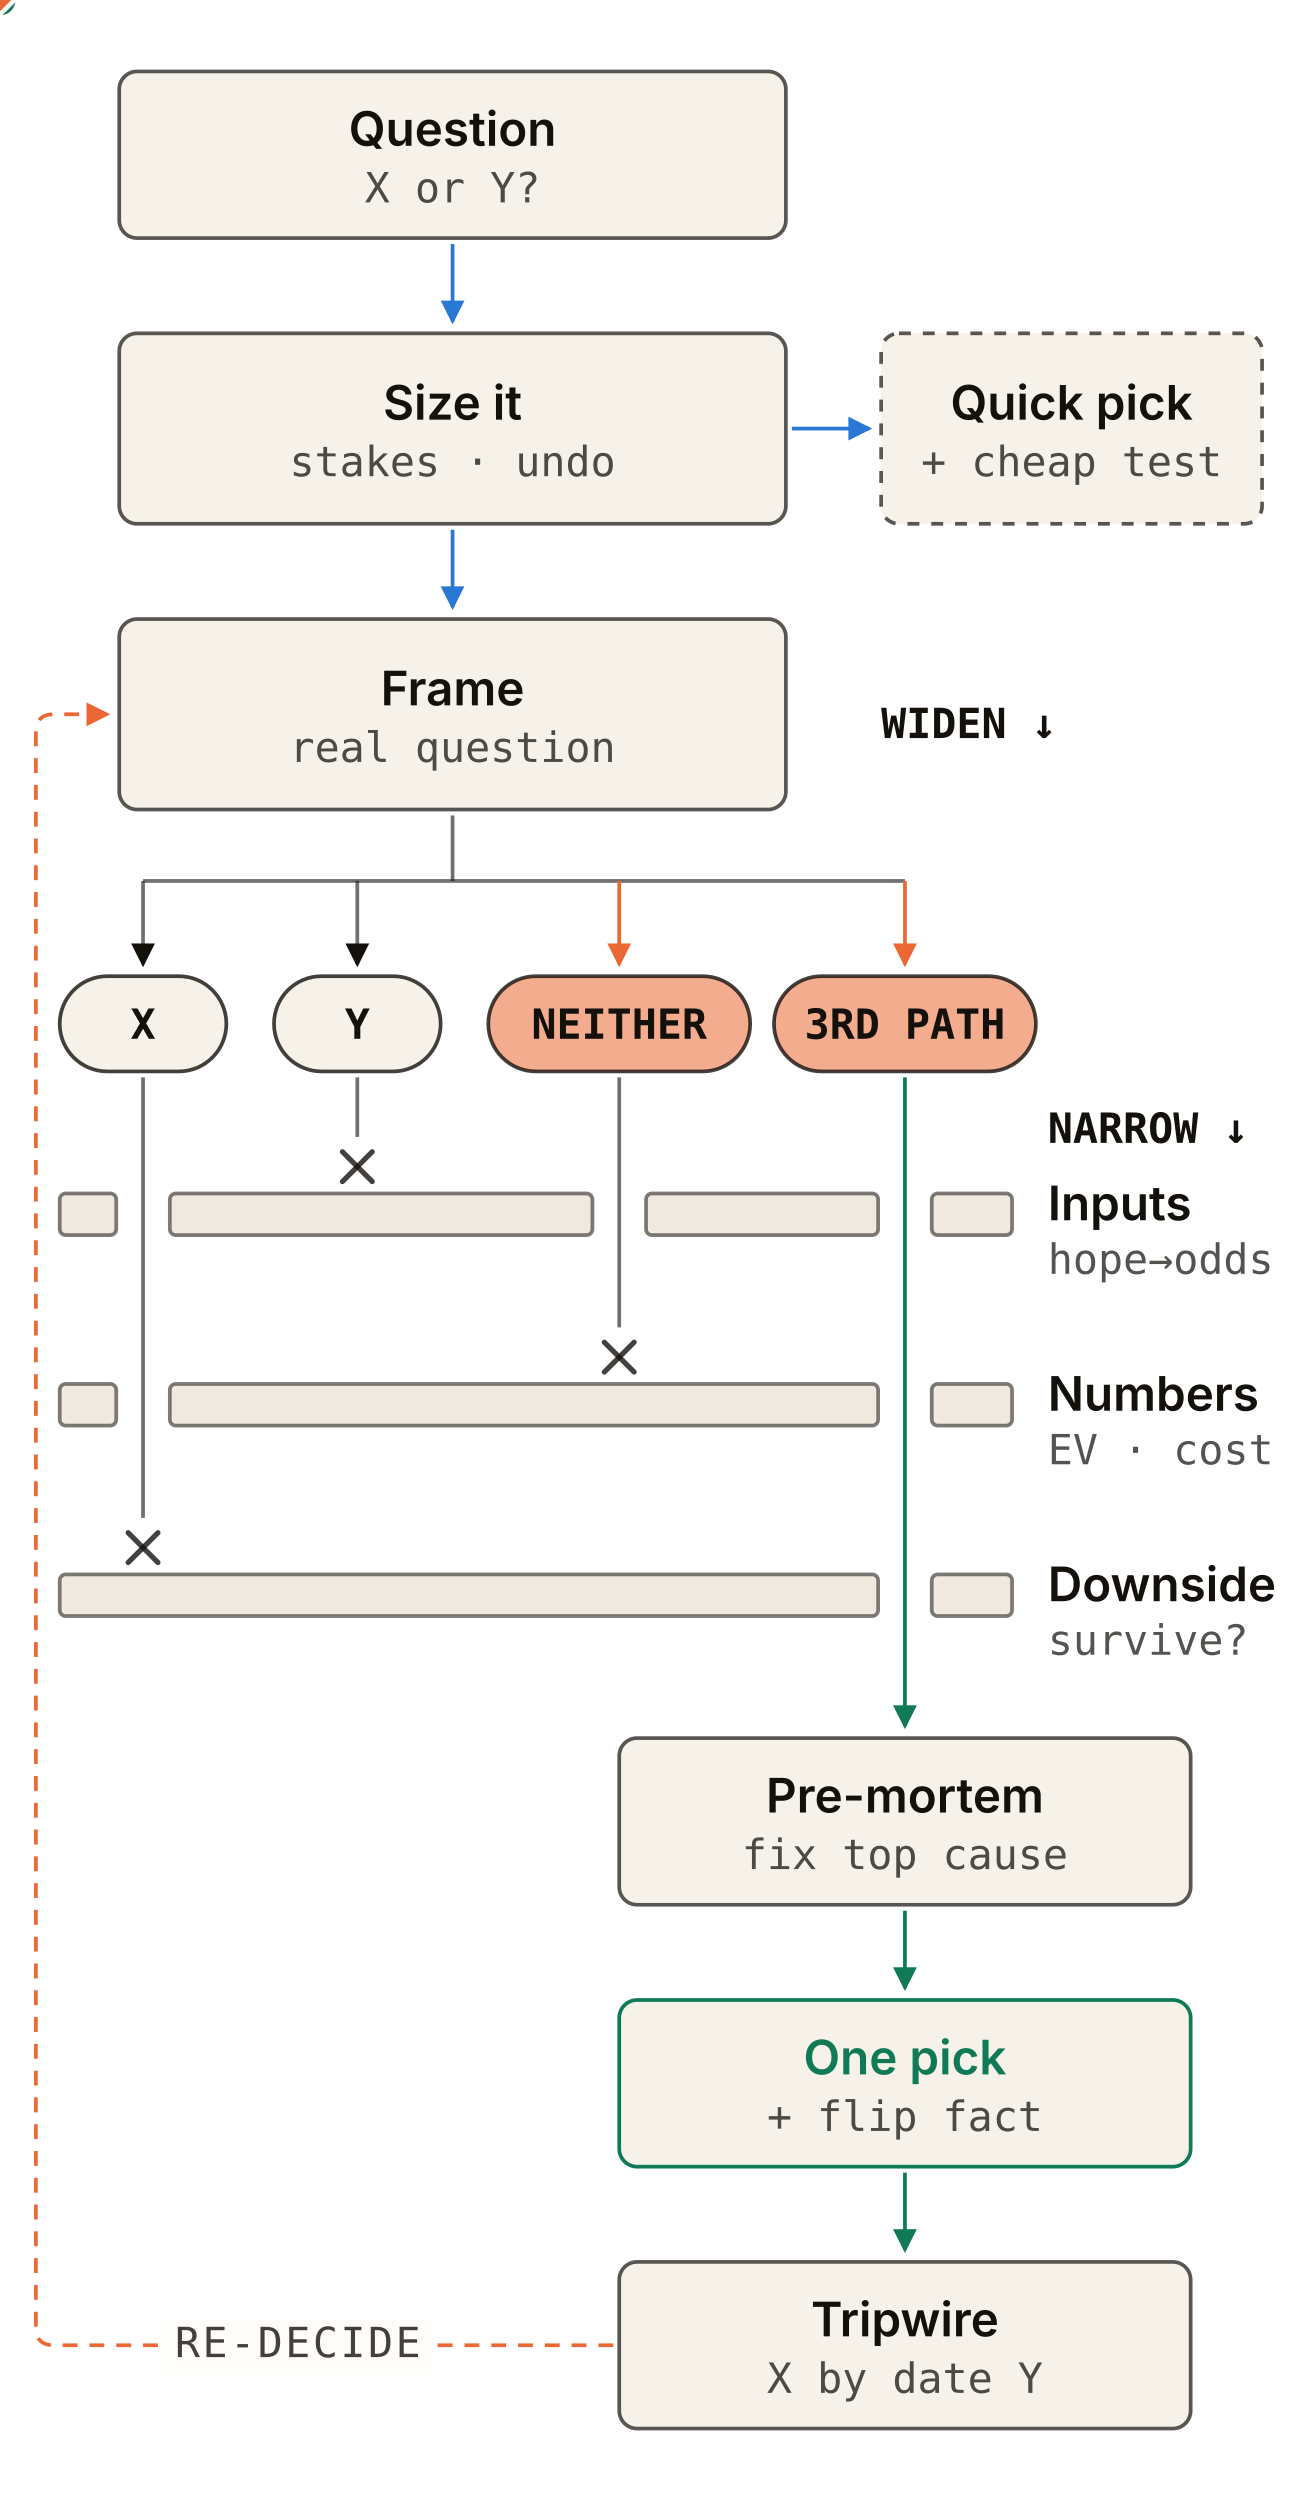
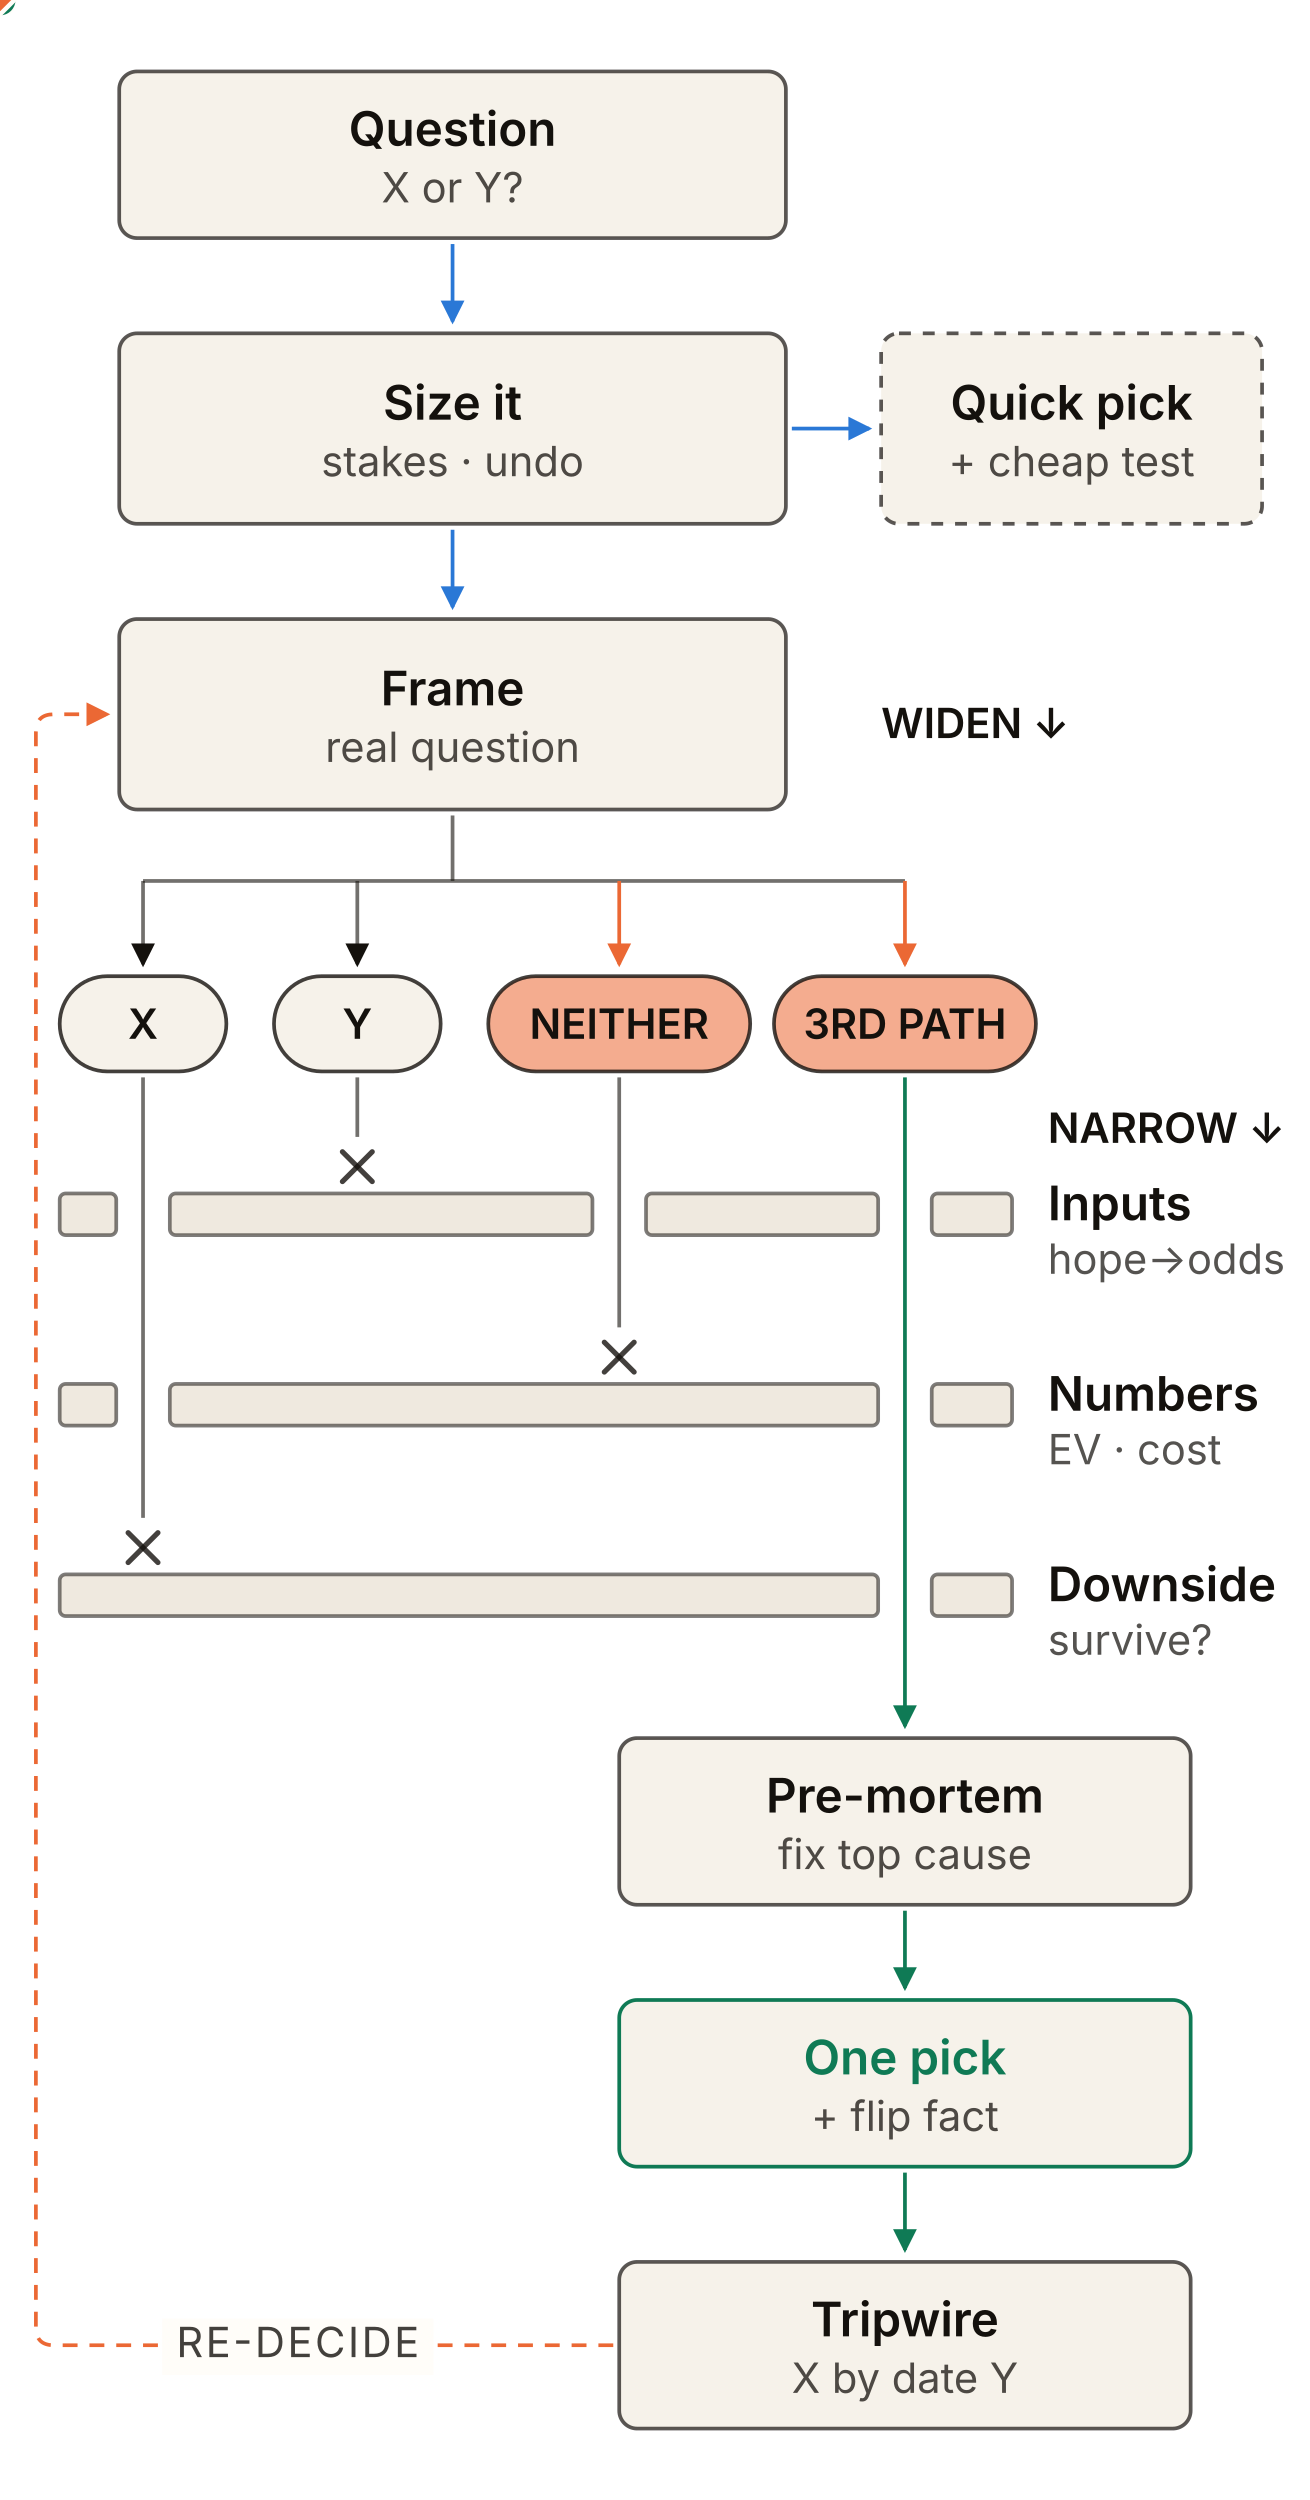
<svg xmlns="http://www.w3.org/2000/svg" viewBox="0 0 440 840" width="350" height="668" color="#14110d" font-family="ui-sans-serif, system-ui, -apple-system, 'Segoe UI', Inter, Helvetica, Arial, sans-serif" role="img" aria-label="The decide skill top to bottom. A question is sized; a decision that is cheap to undo exits right as a quick pick with a cheap test. Otherwise the frame step widens the two offered options, X and Y, to four by adding neither and a third path. Three walls, inputs, numbers and downside, each stop one option; which one stops where is illustrative. The survivor is pre-mortemed, becomes one pick with its flip fact, and gets a tripwire whose dashed line loops back up to the frame step to reopen the decision.">
  <style>text{user-select:none}</style>
  <g transform="translate(0,0)">
    <defs>
      <marker id="dpm-head" markerWidth="8" markerHeight="8" refX="7" refY="4" orient="auto-start-reverse" markerUnits="userSpaceOnUse">
        <path d="M0,0 L8,4 L0,8 z" fill="currentColor" />
      </marker>
      <marker id="dpm-head-accent" markerWidth="8" markerHeight="8" refX="7" refY="4" orient="auto-start-reverse" markerUnits="userSpaceOnUse">
        <path d="M0,0 L8,4 L0,8 z" fill="#0f7a55" />
      </marker>
      <marker id="dpm-head-request" markerWidth="8" markerHeight="8" refX="7" refY="4" orient="auto-start-reverse" markerUnits="userSpaceOnUse">
        <path d="M0,0 L8,4 L0,8 z" fill="#2a78d6" />
      </marker>
      <marker id="dpm-head-response" markerWidth="8" markerHeight="8" refX="7" refY="4" orient="auto-start-reverse" markerUnits="userSpaceOnUse">
        <path d="M0,0 L8,4 L0,8 z" fill="#0f7a55" />
      </marker>
      <marker id="dpm-head-change" markerWidth="8" markerHeight="8" refX="7" refY="4" orient="auto-start-reverse" markerUnits="userSpaceOnUse">
        <path d="M0,0 L8,4 L0,8 z" fill="#eb6834" />
      </marker>
    </defs>
    <g data-uipack="node">
      <rect x="40" y="24" width="224" height="56" rx="6" fill="#f6f2ea" stroke="currentColor" stroke-opacity="0.7" stroke-width="1.25" />
      <path class="uipack__touch-target" d="M 40 24 h 224 v 56 h -224 Z" fill="transparent" stroke="none" aria-hidden="true" />
      <text x="152" y="49" text-anchor="middle" font-size="16" font-weight="600" fill="currentColor">Question</text>
-       <text x="152" y="68" text-anchor="middle" font-size="14" font-family="ui-monospace, SFMono-Regular, Menlo, Consolas, monospace" fill="currentColor" fill-opacity="0.75">X or Y?</text>
+       <text x="152" y="68" text-anchor="middle" font-size="14" font-family="ui-sans-serif, system-ui, -apple-system, 'Segoe UI', Inter, Helvetica, Arial, sans-serif" fill="currentColor" fill-opacity="0.75">X or Y?</text>
    </g>
    <path data-uipack="connector" data-kind="request" d="M152,82 L152,108" fill="none" stroke="#2a78d6" stroke-opacity="1" stroke-width="1.25" marker-end="url(#dpm-head-request)" />
    <g data-uipack="node">
      <rect x="40" y="112" width="224" height="64" rx="6" fill="#f6f2ea" stroke="currentColor" stroke-opacity="0.7" stroke-width="1.25" />
      <path class="uipack__touch-target" d="M 40 112 h 224 v 64 h -224 Z" fill="transparent" stroke="none" aria-hidden="true" />
      <text x="152" y="141" text-anchor="middle" font-size="16" font-weight="600" fill="currentColor">Size it</text>
-       <text x="152" y="160" text-anchor="middle" font-size="14" font-family="ui-monospace, SFMono-Regular, Menlo, Consolas, monospace" fill="currentColor" fill-opacity="0.75">stakes · undo</text>
+       <text x="152" y="160" text-anchor="middle" font-size="14" font-family="ui-sans-serif, system-ui, -apple-system, 'Segoe UI', Inter, Helvetica, Arial, sans-serif" fill="currentColor" fill-opacity="0.75">stakes · undo</text>
    </g>
    <path data-uipack="connector" data-kind="request" d="M266,144 L292,144" fill="none" stroke="#2a78d6" stroke-opacity="1" stroke-width="1.25" marker-end="url(#dpm-head-request)" />
    <g data-uipack="node">
      <rect x="296" y="112" width="128" height="64" rx="6" fill="#f6f2ea" stroke="currentColor" stroke-opacity="0.7" stroke-width="1.25" stroke-dasharray="4 4" />
      <path class="uipack__touch-target" d="M 296 112 h 128 v 64 h -128 Z" fill="transparent" stroke="none" aria-hidden="true" />
      <text x="360" y="141" text-anchor="middle" font-size="16" font-weight="600" fill="currentColor">Quick pick</text>
-       <text x="360" y="160" text-anchor="middle" font-size="14" font-family="ui-monospace, SFMono-Regular, Menlo, Consolas, monospace" fill="currentColor" fill-opacity="0.75">+ cheap test</text>
+       <text x="360" y="160" text-anchor="middle" font-size="14" font-family="ui-sans-serif, system-ui, -apple-system, 'Segoe UI', Inter, Helvetica, Arial, sans-serif" fill="currentColor" fill-opacity="0.75">+ cheap test</text>
    </g>
    <path data-uipack="connector" data-kind="request" d="M152,178 L152,204" fill="none" stroke="#2a78d6" stroke-opacity="1" stroke-width="1.25" marker-end="url(#dpm-head-request)" />
    <g data-uipack="packet" data-kind="request">
      <g>
        <rect x="-4" y="-4" width="8" height="8" rx="1.5" fill="#2a78d6" stroke="#fffdf9" stroke-width="1.5" />
        <animateTransform attributeName="transform" type="scale" dur="0.9s" begin="0s" repeatCount="indefinite" calcMode="spline" values="0;1.2;1;1;0" keyTimes="0;0.12;0.2;0.8;1" keySplines="0.2 0.9 0.3 1;0.4 0 0.6 1;0 0 1 1;0.6 0 0.9 0.4" />
      </g>
      <animateMotion dur="0.9s" begin="0s" repeatCount="indefinite" path="M152,180 L152,198" calcMode="linear" />
    </g>
    <g data-uipack="node">
      <rect x="40" y="208" width="224" height="64" rx="6" fill="#f6f2ea" stroke="currentColor" stroke-opacity="0.7" stroke-width="1.25" />
      <path class="uipack__touch-target" d="M 40 208 h 224 v 64 h -224 Z" fill="transparent" stroke="none" aria-hidden="true" />
      <text x="152" y="237" text-anchor="middle" font-size="16" font-weight="600" fill="currentColor">Frame</text>
-       <text x="152" y="256" text-anchor="middle" font-size="14" font-family="ui-monospace, SFMono-Regular, Menlo, Consolas, monospace" fill="currentColor" fill-opacity="0.75">real question</text>
+       <text x="152" y="256" text-anchor="middle" font-size="14" font-family="ui-sans-serif, system-ui, -apple-system, 'Segoe UI', Inter, Helvetica, Arial, sans-serif" fill="currentColor" fill-opacity="0.75">real question</text>
    </g>
-     <text x="296" y="248" font-size="14" font-family="ui-monospace, SFMono-Regular, Menlo, Consolas, monospace" font-weight="600" text-anchor="start" fill="currentColor" fill-opacity="1">WIDEN ↓</text>
+     <text x="296" y="248" font-size="14" font-family="ui-sans-serif, system-ui, -apple-system, 'Segoe UI', Inter, Helvetica, Arial, sans-serif" font-weight="600" text-anchor="start" fill="currentColor" fill-opacity="1">WIDEN ↓</text>
    <path data-uipack="connector" d="M152,274 L152,296" fill="none" stroke="currentColor" stroke-opacity="0.6" stroke-width="1.25" />
    <path data-uipack="connector" d="M48,296 L304,296" fill="none" stroke="currentColor" stroke-opacity="0.6" stroke-width="1.25" />
    <path data-uipack="connector" d="M48,296 L48,324" fill="none" stroke="currentColor" stroke-opacity="0.6" stroke-width="1.25" marker-end="url(#dpm-head)" />
    <path data-uipack="connector" d="M120,296 L120,324" fill="none" stroke="currentColor" stroke-opacity="0.6" stroke-width="1.25" marker-end="url(#dpm-head)" />
    <path data-uipack="connector" data-kind="change" d="M208,296 L208,324" fill="none" stroke="#eb6834" stroke-opacity="1" stroke-width="1.25" marker-end="url(#dpm-head-change)" />
    <path data-uipack="connector" data-kind="change" d="M304,296 L304,324" fill="none" stroke="#eb6834" stroke-opacity="1" stroke-width="1.25" marker-end="url(#dpm-head-change)" />
    <g data-uipack="chip">
      <rect x="20" y="328" width="56" height="32" rx="16" fill="#f6f2ea" stroke="currentColor" stroke-opacity="0.8" stroke-width="1.25" />
-       <text x="48" y="349.04" text-anchor="middle" font-size="14" font-weight="600" font-family="ui-monospace, SFMono-Regular, Menlo, Consolas, monospace" fill="currentColor">X</text>
+       <text x="48" y="349.04" text-anchor="middle" font-size="14" font-weight="600" font-family="ui-sans-serif, system-ui, -apple-system, 'Segoe UI', Inter, Helvetica, Arial, sans-serif" fill="currentColor">X</text>
    </g>
    <g data-uipack="chip">
      <rect x="92" y="328" width="56" height="32" rx="16" fill="#f6f2ea" stroke="currentColor" stroke-opacity="0.8" stroke-width="1.25" />
-       <text x="120" y="349.04" text-anchor="middle" font-size="14" font-weight="600" font-family="ui-monospace, SFMono-Regular, Menlo, Consolas, monospace" fill="currentColor">Y</text>
+       <text x="120" y="349.04" text-anchor="middle" font-size="14" font-weight="600" font-family="ui-sans-serif, system-ui, -apple-system, 'Segoe UI', Inter, Helvetica, Arial, sans-serif" fill="currentColor">Y</text>
    </g>
    <g data-uipack="chip" data-kind="change">
      <rect x="164" y="328" width="88" height="32" rx="16" fill="#eb6834" style="fill-opacity:0.55" stroke="currentColor" stroke-opacity="0.8" stroke-width="1.25" />
-       <text x="208" y="349.04" text-anchor="middle" font-size="14" font-weight="600" font-family="ui-monospace, SFMono-Regular, Menlo, Consolas, monospace" fill="currentColor">NEITHER</text>
+       <text x="208" y="349.04" text-anchor="middle" font-size="14" font-weight="600" font-family="ui-sans-serif, system-ui, -apple-system, 'Segoe UI', Inter, Helvetica, Arial, sans-serif" fill="currentColor">NEITHER</text>
    </g>
    <g data-uipack="chip" data-kind="change">
      <rect x="260" y="328" width="88" height="32" rx="16" fill="#eb6834" style="fill-opacity:0.55" stroke="currentColor" stroke-opacity="0.8" stroke-width="1.25" />
-       <text x="304" y="349.04" text-anchor="middle" font-size="14" font-weight="600" font-family="ui-monospace, SFMono-Regular, Menlo, Consolas, monospace" fill="currentColor">3RD PATH</text>
+       <text x="304" y="349.04" text-anchor="middle" font-size="14" font-weight="600" font-family="ui-sans-serif, system-ui, -apple-system, 'Segoe UI', Inter, Helvetica, Arial, sans-serif" fill="currentColor">3RD PATH</text>
    </g>
-     <text x="352" y="384" font-size="14" font-family="ui-monospace, SFMono-Regular, Menlo, Consolas, monospace" font-weight="600" text-anchor="start" fill="currentColor" fill-opacity="1">NARROW ↓</text>
+     <text x="352" y="384" font-size="14" font-family="ui-sans-serif, system-ui, -apple-system, 'Segoe UI', Inter, Helvetica, Arial, sans-serif" font-weight="600" text-anchor="start" fill="currentColor" fill-opacity="1">NARROW ↓</text>
    <g>
      <text x="352" y="410" font-size="16" font-family="ui-sans-serif, system-ui, -apple-system, 'Segoe UI', Inter, Helvetica, Arial, sans-serif" font-weight="600" text-anchor="start" fill="currentColor" fill-opacity="1">Inputs</text>
-       <text x="352" y="428" font-size="14" font-family="ui-monospace, SFMono-Regular, Menlo, Consolas, monospace" font-weight="400" text-anchor="start" fill="currentColor" fill-opacity="0.72">hope→odds</text>
+       <text x="352" y="428" font-size="14" font-family="ui-sans-serif, system-ui, -apple-system, 'Segoe UI', Inter, Helvetica, Arial, sans-serif" font-weight="400" text-anchor="start" fill="currentColor" fill-opacity="0.72">hope→odds</text>
    </g>
    <g>
      <text x="352" y="474" font-size="16" font-family="ui-sans-serif, system-ui, -apple-system, 'Segoe UI', Inter, Helvetica, Arial, sans-serif" font-weight="600" text-anchor="start" fill="currentColor" fill-opacity="1">Numbers</text>
-       <text x="352" y="492" font-size="14" font-family="ui-monospace, SFMono-Regular, Menlo, Consolas, monospace" font-weight="400" text-anchor="start" fill="currentColor" fill-opacity="0.72">EV · cost</text>
+       <text x="352" y="492" font-size="14" font-family="ui-sans-serif, system-ui, -apple-system, 'Segoe UI', Inter, Helvetica, Arial, sans-serif" font-weight="400" text-anchor="start" fill="currentColor" fill-opacity="0.72">EV · cost</text>
    </g>
    <g>
      <text x="352" y="538" font-size="16" font-family="ui-sans-serif, system-ui, -apple-system, 'Segoe UI', Inter, Helvetica, Arial, sans-serif" font-weight="600" text-anchor="start" fill="currentColor" fill-opacity="1">Downside</text>
-       <text x="352" y="556" font-size="14" font-family="ui-monospace, SFMono-Regular, Menlo, Consolas, monospace" font-weight="400" text-anchor="start" fill="currentColor" fill-opacity="0.72">survive?</text>
+       <text x="352" y="556" font-size="14" font-family="ui-sans-serif, system-ui, -apple-system, 'Segoe UI', Inter, Helvetica, Arial, sans-serif" font-weight="400" text-anchor="start" fill="currentColor" fill-opacity="0.72">survive?</text>
    </g>
    <g>
      <path data-uipack="connector" d="M48,362 L48,510" fill="none" stroke="currentColor" stroke-opacity="0.6" stroke-width="1.25" />
      <g data-uipack="cross" stroke="currentColor" stroke-opacity="0.8" stroke-width="1.75" stroke-linecap="round" aria-hidden="true">
        <line x1="43" y1="515" x2="53" y2="525" />
        <line x1="43" y1="525" x2="53" y2="515" />
      </g>
    </g>
    <g>
      <path data-uipack="connector" d="M120,362 L120,382" fill="none" stroke="currentColor" stroke-opacity="0.6" stroke-width="1.25" />
      <g data-uipack="cross" stroke="currentColor" stroke-opacity="0.8" stroke-width="1.75" stroke-linecap="round" aria-hidden="true">
        <line x1="115" y1="387" x2="125" y2="397" />
        <line x1="115" y1="397" x2="125" y2="387" />
      </g>
    </g>
    <g>
      <path data-uipack="connector" d="M208,362 L208,446" fill="none" stroke="currentColor" stroke-opacity="0.6" stroke-width="1.25" />
      <g data-uipack="cross" stroke="currentColor" stroke-opacity="0.8" stroke-width="1.75" stroke-linecap="round" aria-hidden="true">
        <line x1="203" y1="451" x2="213" y2="461" />
        <line x1="203" y1="461" x2="213" y2="451" />
      </g>
    </g>
    <g>
      <path data-uipack="connector" data-kind="accent" d="M304,362 L304,580" fill="none" stroke="#0f7a55" stroke-opacity="1" stroke-width="1.25" marker-end="url(#dpm-head-accent)" />
      <g data-uipack="packet" data-kind="accent">
        <g>
          <circle cx="0" cy="0" r="3.9" fill="#fffdf9" stroke="#0f7a55" stroke-width="2.5" />
          <animateTransform attributeName="transform" type="scale" dur="1.8s" begin="0s" repeatCount="indefinite" calcMode="spline" values="0;1.2;1;1;0" keyTimes="0;0.093;0.156;0.822;1" keySplines="0.2 0.9 0.3 1;0.4 0 0.6 1;0 0 1 1;0.6 0 0.9 0.4" />
        </g>
        <animateMotion dur="1.8s" begin="0s" repeatCount="indefinite" path="M304,367 L304,572" calcMode="linear" />
      </g>
    </g>
    <g data-uipack="wall">
      <rect x="20" y="401" width="19" height="14" rx="2" fill="#efe9df" stroke="currentColor" stroke-opacity="0.55" stroke-width="1.25" />
      <rect x="57" y="401" width="142" height="14" rx="2" fill="#efe9df" stroke="currentColor" stroke-opacity="0.55" stroke-width="1.25" />
      <rect x="217" y="401" width="78" height="14" rx="2" fill="#efe9df" stroke="currentColor" stroke-opacity="0.55" stroke-width="1.25" />
      <rect x="313" y="401" width="27" height="14" rx="2" fill="#efe9df" stroke="currentColor" stroke-opacity="0.55" stroke-width="1.25" />
    </g>
    <g data-uipack="wall">
      <rect x="20" y="465" width="19" height="14" rx="2" fill="#efe9df" stroke="currentColor" stroke-opacity="0.55" stroke-width="1.25" />
      <rect x="57" y="465" width="238" height="14" rx="2" fill="#efe9df" stroke="currentColor" stroke-opacity="0.55" stroke-width="1.25" />
      <rect x="313" y="465" width="27" height="14" rx="2" fill="#efe9df" stroke="currentColor" stroke-opacity="0.55" stroke-width="1.25" />
    </g>
    <g data-uipack="wall">
      <rect x="20" y="529" width="275" height="14" rx="2" fill="#efe9df" stroke="currentColor" stroke-opacity="0.55" stroke-width="1.25" />
      <rect x="313" y="529" width="27" height="14" rx="2" fill="#efe9df" stroke="currentColor" stroke-opacity="0.55" stroke-width="1.25" />
    </g>
    <g data-uipack="node">
      <rect x="208" y="584" width="192" height="56" rx="6" fill="#f6f2ea" stroke="currentColor" stroke-opacity="0.7" stroke-width="1.25" />
      <path class="uipack__touch-target" d="M 208 584 h 192 v 56 h -192 Z" fill="transparent" stroke="none" aria-hidden="true" />
      <text x="304" y="609" text-anchor="middle" font-size="16" font-weight="600" fill="currentColor">Pre-mortem</text>
-       <text x="304" y="628" text-anchor="middle" font-size="14" font-family="ui-monospace, SFMono-Regular, Menlo, Consolas, monospace" fill="currentColor" fill-opacity="0.75">fix top cause</text>
+       <text x="304" y="628" text-anchor="middle" font-size="14" font-family="ui-sans-serif, system-ui, -apple-system, 'Segoe UI', Inter, Helvetica, Arial, sans-serif" fill="currentColor" fill-opacity="0.75">fix top cause</text>
    </g>
    <path data-uipack="connector" data-kind="accent" d="M304,642 L304,668" fill="none" stroke="#0f7a55" stroke-opacity="1" stroke-width="1.25" marker-end="url(#dpm-head-accent)" />
    <g data-uipack="node">
      <rect x="208" y="672" width="192" height="56" rx="6" fill="#f6f2ea" stroke="#0f7a55" stroke-opacity="1" stroke-width="1.25" />
      <path class="uipack__touch-target" d="M 208 672 h 192 v 56 h -192 Z" fill="transparent" stroke="none" aria-hidden="true" />
      <text x="304" y="697" text-anchor="middle" font-size="16" font-weight="600" fill="#0f7a55">One pick</text>
-       <text x="304" y="716" text-anchor="middle" font-size="14" font-family="ui-monospace, SFMono-Regular, Menlo, Consolas, monospace" fill="currentColor" fill-opacity="0.75">+ flip fact</text>
+       <text x="304" y="716" text-anchor="middle" font-size="14" font-family="ui-sans-serif, system-ui, -apple-system, 'Segoe UI', Inter, Helvetica, Arial, sans-serif" fill="currentColor" fill-opacity="0.75">+ flip fact</text>
    </g>
    <path data-uipack="connector" data-kind="accent" d="M304,730 L304,756" fill="none" stroke="#0f7a55" stroke-opacity="1" stroke-width="1.25" marker-end="url(#dpm-head-accent)" />
    <g data-uipack="node">
      <rect x="208" y="760" width="192" height="56" rx="6" fill="#f6f2ea" stroke="currentColor" stroke-opacity="0.7" stroke-width="1.25" />
      <path class="uipack__touch-target" d="M 208 760 h 192 v 56 h -192 Z" fill="transparent" stroke="none" aria-hidden="true" />
      <text x="304" y="785" text-anchor="middle" font-size="16" font-weight="600" fill="currentColor">Tripwire</text>
-       <text x="304" y="804" text-anchor="middle" font-size="14" font-family="ui-monospace, SFMono-Regular, Menlo, Consolas, monospace" fill="currentColor" fill-opacity="0.75">X by date Y</text>
+       <text x="304" y="804" text-anchor="middle" font-size="14" font-family="ui-sans-serif, system-ui, -apple-system, 'Segoe UI', Inter, Helvetica, Arial, sans-serif" fill="currentColor" fill-opacity="0.75">X by date Y</text>
    </g>
    <path data-uipack="connector" data-kind="change" d="M206,788 L18,788 Q12,788 12,782 L12,246 Q12,240 18,240 L36,240" fill="none" stroke="#eb6834" stroke-opacity="1" stroke-width="1.25" stroke-dasharray="5 4" marker-end="url(#dpm-head-change)" />
    <g data-uipack="packet" data-kind="change">
      <g>
        <path d="M0,-4.8 L4.8,0 L0,4.8 L-4.8,0 Z" fill="#eb6834" stroke="#fffdf9" stroke-width="1.5" />
        <animateTransform attributeName="transform" type="scale" dur="4.5s" begin="0s" repeatCount="indefinite" calcMode="spline" values="0;1.2;1;1;0" keyTimes="0;0.037;0.062;0.929;1" keySplines="0.2 0.9 0.3 1;0.4 0 0.6 1;0 0 1 1;0.6 0 0.9 0.4" />
      </g>
      <animateMotion dur="4.5s" begin="0s" repeatCount="indefinite" path="M202,788 L18,788 Q12,788 12,782 L12,246 Q12,240 18,240 L28,240" calcMode="linear" />
    </g>
    <g data-uipack="label">
      <rect x="54.42" y="779" width="91.16" height="19" fill="#fffdf9" />
-       <text x="100" y="792" text-anchor="middle" font-size="14" font-family="ui-monospace, SFMono-Regular, Menlo, Consolas, monospace" letter-spacing=".06em" fill="currentColor" fill-opacity="0.8">RE-DECIDE</text>
+       <text x="100" y="792" text-anchor="middle" font-size="14" font-family="ui-sans-serif, system-ui, -apple-system, 'Segoe UI', Inter, Helvetica, Arial, sans-serif" letter-spacing=".06em" fill="currentColor" fill-opacity="0.8">RE-DECIDE</text>
    </g>
  </g>
</svg>
